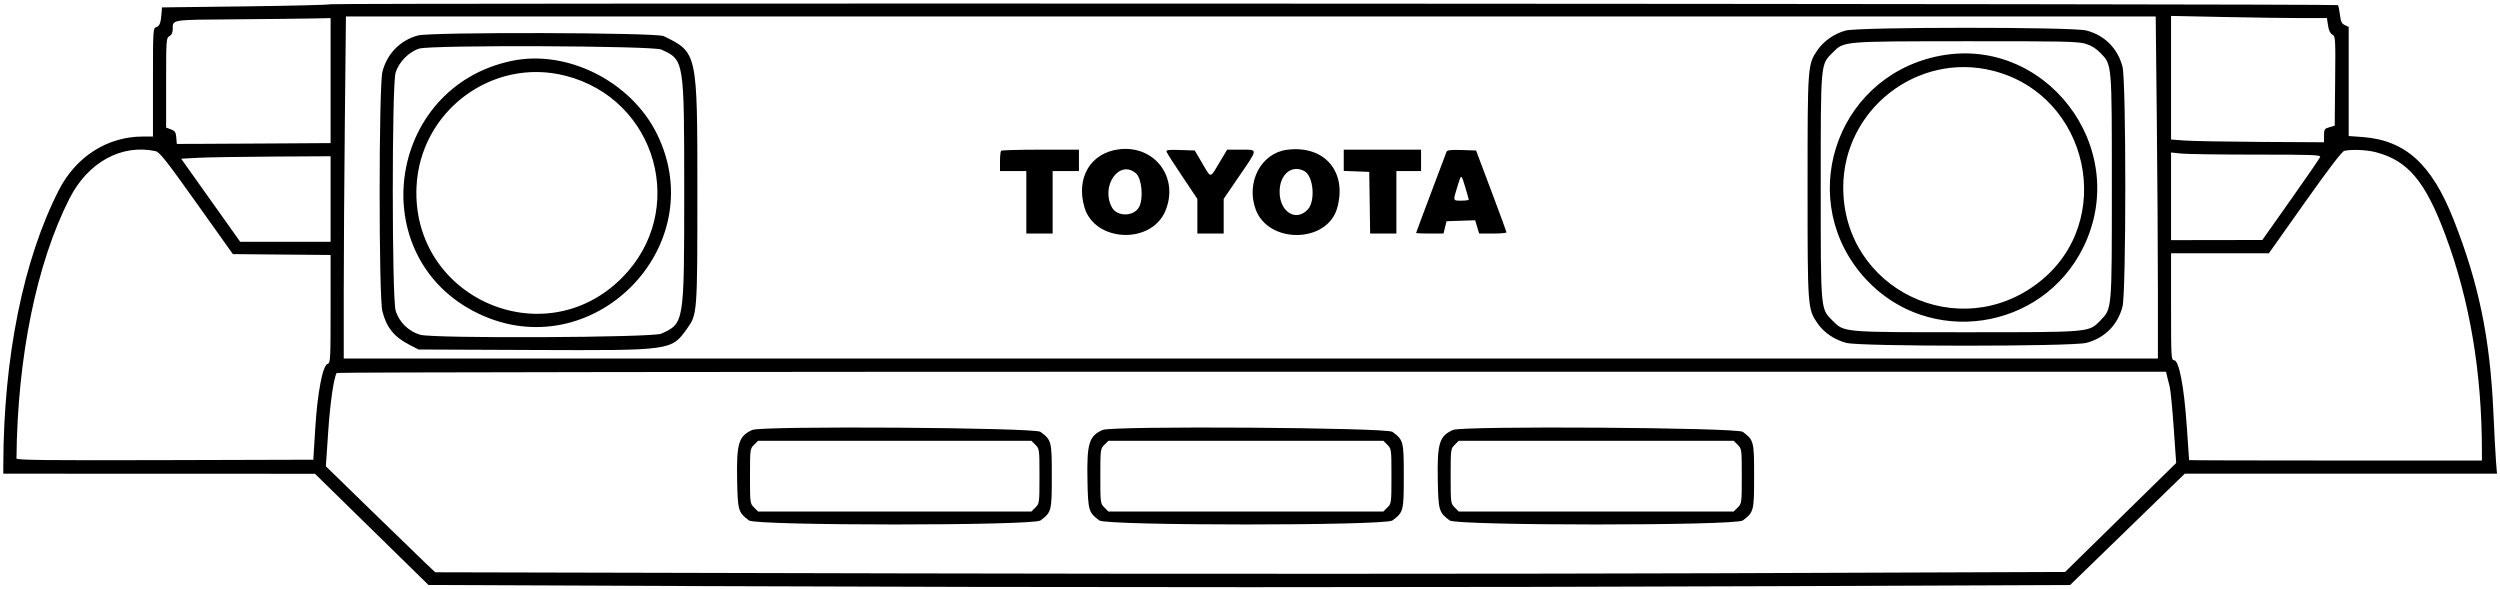
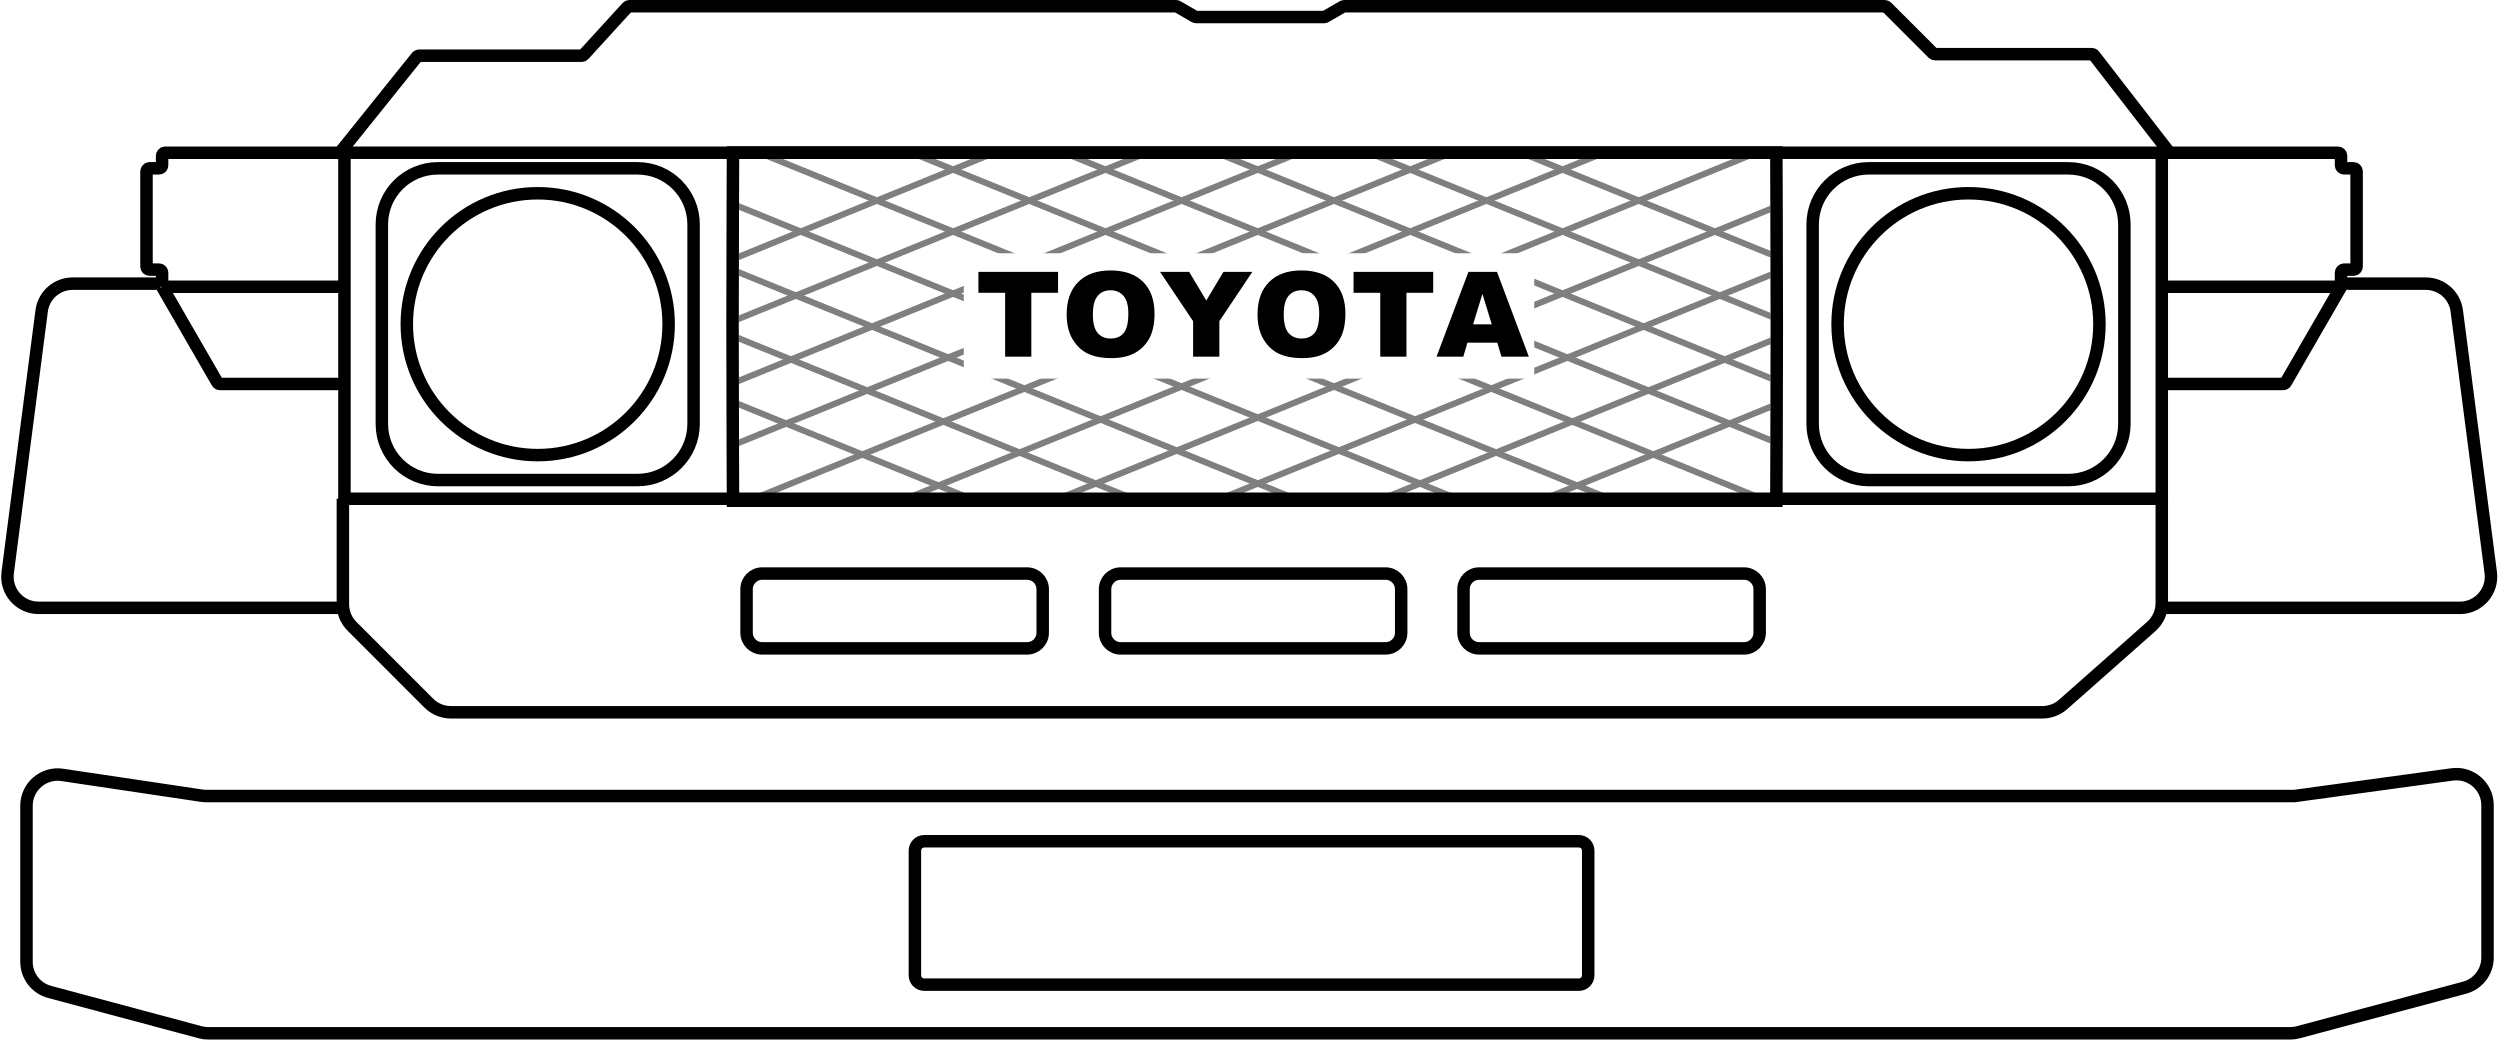
- <svg xmlns="http://www.w3.org/2000/svg" id="svg" width="400" height="94.211" viewBox="0, 0, 400,94.211">
-   <g id="svgg">
-     <path id="path0" d="M52.829 0.680 C 52.732 0.777,46.638 0.930,39.287 1.020 L 25.921 1.184 25.850 2.105 C 25.728 3.683,25.543 4.170,24.999 4.342 C 24.488 4.505,24.474 4.744,24.474 13.176 L 24.474 21.842 22.829 21.846 C 17.174 21.859,12.163 25.056,9.428 30.395 C 3.733 41.513,0.568 57.165,0.529 74.408 L 0.526 75.789 25.461 75.797 L 50.395 75.805 59.477 84.701 L 68.559 93.597 112.503 93.777 C 168.402 94.006,231.550 94.006,287.386 93.778 L 331.220 93.598 340.392 84.694 L 349.565 75.789 374.542 75.789 L 399.519 75.789 399.364 73.882 C 399.280 72.832,399.088 69.250,398.938 65.921 C 398.403 54.053,396.600 45.332,392.573 35.132 C 389.057 26.226,384.848 22.421,377.961 21.921 L 375.789 21.764 375.789 13.029 L 375.789 4.295 375.171 4.013 C 374.675 3.787,374.520 3.459,374.390 2.356 C 374.300 1.600,374.154 0.908,374.065 0.820 C 373.844 0.598,53.050 0.458,52.829 0.680 M345.088 19.013 C 345.184 28.023,345.263 40.339,345.263 46.382 L 345.263 57.368 200.132 57.368 L 55.000 57.368 55.000 46.776 C 55.000 40.951,55.079 28.635,55.175 19.408 L 55.350 2.632 200.132 2.632 L 344.914 2.632 345.088 19.013 M368.325 2.894 L 372.309 2.895 372.486 4.078 C 372.603 4.859,372.839 5.356,373.178 5.537 C 373.672 5.801,373.690 6.099,373.623 12.962 L 373.553 20.112 372.697 20.357 C 371.911 20.583,371.842 20.690,371.842 21.683 L 371.842 22.763 361.776 22.706 C 356.240 22.674,350.734 22.574,349.539 22.485 L 347.368 22.321 347.368 12.434 L 347.368 2.547 355.855 2.720 C 360.523 2.816,366.135 2.894,368.325 2.894 M52.895 12.895 L 52.895 22.895 43.421 22.955 C 38.211 22.988,32.674 23.018,31.118 23.021 L 28.289 23.026 28.206 22.010 C 28.136 21.162,27.995 20.945,27.351 20.702 L 26.579 20.411 26.579 13.241 C 26.579 6.340,26.599 6.061,27.105 5.789 C 27.462 5.598,27.633 5.236,27.636 4.662 C 27.643 3.112,27.271 3.171,37.513 3.092 C 42.717 3.052,48.306 2.991,49.934 2.957 L 52.895 2.895 52.895 12.895 M295.312 4.885 C 293.513 5.369,291.802 6.554,290.799 8.012 C 289.222 10.305,289.211 10.462,289.211 29.868 C 289.211 49.275,289.222 49.432,290.799 51.725 C 291.829 53.221,293.520 54.369,295.428 54.866 C 297.720 55.463,331.513 55.457,333.807 54.860 C 336.747 54.094,338.832 52.006,339.600 49.058 C 340.197 46.765,340.197 12.972,339.600 10.679 C 338.832 7.731,336.747 5.643,333.807 4.877 C 331.583 4.298,297.467 4.305,295.312 4.885 M66.866 5.675 C 64.028 6.449,61.943 8.576,61.190 11.468 C 60.600 13.734,60.592 47.552,61.181 49.813 C 61.863 52.434,63.060 53.911,65.526 55.178 L 66.974 55.921 85.349 55.997 C 107.466 56.088,107.409 56.096,109.908 52.612 C 111.572 50.294,111.579 50.204,111.579 30.658 C 111.579 8.378,111.584 8.400,106.184 5.778 C 104.990 5.198,68.963 5.104,66.866 5.675 M333.651 6.988 C 334.590 7.267,335.359 7.737,336.066 8.466 C 337.926 10.383,337.895 10.014,337.895 29.868 C 337.895 49.723,337.926 49.354,336.066 51.271 C 334.202 53.192,334.587 53.158,314.605 53.158 C 294.666 53.158,295.100 53.196,293.189 51.285 C 291.278 49.374,291.316 49.807,291.316 29.868 C 291.316 9.925,291.277 10.363,293.192 8.449 C 295.068 6.573,294.548 6.618,314.492 6.597 C 329.847 6.581,332.461 6.635,333.651 6.988 M105.812 7.929 C 109.479 9.596,109.474 9.565,109.474 30.658 C 109.474 51.750,109.479 51.720,105.812 53.387 C 104.417 54.021,69.363 54.182,67.237 53.564 C 65.365 53.020,63.846 51.529,63.304 49.703 C 62.700 47.671,62.689 13.684,63.291 11.656 C 63.800 9.941,65.404 8.295,67.072 7.776 C 69.002 7.174,104.461 7.315,105.812 7.929 M309.737 9.060 C 293.399 12.691,287.207 32.424,298.559 44.686 C 308.661 55.596,326.711 52.957,333.311 39.605 C 341.226 23.591,327.043 5.213,309.737 9.060 M81.862 9.744 C 61.765 13.967,58.108 41.243,76.447 50.129 C 94.672 58.960,114.040 39.583,105.118 21.445 C 100.973 13.019,90.750 7.876,81.862 9.744 M318.839 11.312 C 334.259 15.184,338.693 35.411,326.255 45.143 C 313.401 55.201,294.920 46.270,294.919 30.000 C 294.918 17.540,306.770 8.281,318.839 11.312 M90.418 12.104 C 105.130 15.813,110.166 33.801,99.483 44.483 C 86.973 56.994,65.835 47.605,66.642 29.896 C 67.194 17.791,78.731 9.157,90.418 12.104 M179.079 23.885 C 174.509 24.430,172.115 28.427,173.514 33.178 C 175.159 38.759,184.199 39.157,186.459 33.748 C 188.682 28.428,184.775 23.206,179.079 23.885 M205.902 23.966 C 201.785 24.508,199.343 29.124,200.887 33.445 C 202.899 39.074,212.361 38.955,213.950 33.281 C 215.583 27.447,211.894 23.177,205.902 23.966 M24.864 24.178 C 25.532 24.321,26.514 25.561,31.455 32.502 L 37.261 40.658 45.078 40.728 L 52.895 40.797 52.895 49.447 C 52.895 57.527,52.864 58.105,52.425 58.219 C 51.633 58.426,50.796 62.786,50.440 68.553 L 50.132 73.553 26.382 73.620 C 7.466 73.673,2.632 73.620,2.635 73.357 C 2.786 57.110,5.848 42.118,11.137 31.726 C 14.069 25.967,19.435 23.016,24.864 24.178 M160.175 24.123 C 160.079 24.219,160.000 24.989,160.000 25.833 L 160.000 27.368 162.105 27.368 L 164.211 27.368 164.211 32.368 L 164.211 37.368 166.316 37.368 L 168.421 37.368 168.421 32.368 L 168.421 27.368 170.526 27.368 L 172.632 27.368 172.632 25.658 L 172.632 23.947 166.491 23.947 C 163.114 23.947,160.272 24.026,160.175 24.123 M186.665 24.319 C 186.748 24.535,187.888 26.313,189.197 28.270 L 191.579 31.828 191.579 34.598 L 191.579 37.368 193.684 37.368 L 195.789 37.368 195.789 34.592 L 195.789 31.815 198.289 28.158 C 201.330 23.710,201.314 23.947,198.567 23.947 L 196.345 23.947 195.083 26.053 C 193.563 28.589,193.810 28.584,192.357 26.112 L 191.162 24.079 188.838 24.002 C 186.866 23.938,186.537 23.985,186.665 24.319 M215.000 25.647 L 215.000 27.346 217.039 27.423 L 219.079 27.500 219.151 32.434 L 219.222 37.368 221.322 37.368 L 223.421 37.368 223.421 32.368 L 223.421 27.368 225.395 27.368 L 227.368 27.368 227.368 25.658 L 227.368 23.947 221.184 23.947 L 215.000 23.947 215.000 25.647 M231.450 24.266 C 231.384 24.453,230.261 27.433,228.955 30.890 C 227.648 34.347,226.579 37.219,226.579 37.272 C 226.579 37.325,227.565 37.368,228.769 37.368 L 230.960 37.368 231.204 36.382 L 231.447 35.395 233.736 35.319 L 236.025 35.243 236.344 36.306 L 236.662 37.368 238.857 37.368 C 240.065 37.368,241.047 37.280,241.040 37.171 C 241.034 37.063,239.935 34.072,238.599 30.526 L 236.170 24.079 233.870 24.003 C 232.175 23.947,231.539 24.016,231.450 24.266 M380.121 24.350 C 385.280 25.694,388.052 28.996,391.269 37.632 C 395.170 48.104,397.105 59.578,397.105 72.237 L 397.105 73.684 373.684 73.684 C 360.803 73.684,350.260 73.655,350.257 73.618 C 350.254 73.582,350.085 71.125,349.881 68.158 C 349.446 61.823,348.637 57.632,347.850 57.632 C 347.393 57.632,347.368 57.189,347.368 49.079 L 347.368 40.526 355.197 40.522 L 363.026 40.518 368.789 32.377 C 372.673 26.890,374.732 24.201,375.105 24.128 C 376.395 23.874,378.681 23.975,380.121 24.350 M360.988 24.737 C 370.018 24.737,371.353 24.787,371.224 25.124 C 371.142 25.337,369.027 28.411,366.524 31.955 L 361.974 38.399 354.671 38.410 L 347.368 38.421 347.368 31.410 L 347.368 24.399 348.986 24.568 C 349.876 24.661,355.276 24.737,360.988 24.737 M52.895 31.842 L 52.895 38.684 45.663 38.684 L 38.431 38.684 33.709 32.039 L 28.986 25.395 31.664 25.249 C 33.137 25.169,38.516 25.080,43.618 25.052 L 52.895 25.000 52.895 31.842 M181.755 27.735 C 182.682 28.532,182.986 31.709,182.268 33.097 C 181.452 34.675,178.732 34.722,177.903 33.173 C 176.063 29.736,179.100 25.451,181.755 27.735 M208.699 27.376 C 210.158 28.157,210.508 32.171,209.235 33.526 C 207.341 35.543,204.737 33.897,204.737 30.683 C 204.737 27.896,206.664 26.287,208.699 27.376 M234.448 29.975 C 234.752 30.975,235.000 31.863,235.000 31.949 C 235.000 32.035,234.467 32.105,233.816 32.105 C 232.447 32.105,232.466 32.170,233.168 29.896 C 233.826 27.766,233.776 27.763,234.448 29.975 M346.731 60.197 C 346.820 60.595,347.006 61.336,347.145 61.842 C 347.283 62.349,347.575 65.309,347.793 68.421 L 348.189 74.079 339.301 82.797 L 330.413 91.514 275.535 91.716 C 245.353 91.827,186.678 91.839,145.147 91.742 L 69.636 91.565 67.910 89.929 C 66.961 89.029,63.024 85.214,59.161 81.449 L 52.138 74.605 52.511 69.079 C 52.824 64.440,53.389 60.522,53.867 59.671 C 53.928 59.563,119.811 59.474,200.274 59.474 L 346.569 59.474 346.731 60.197 M120.382 68.789 C 118.180 69.754,117.827 70.926,117.942 76.898 C 118.034 81.678,118.129 81.997,119.838 83.273 C 120.983 84.128,165.333 84.128,166.478 83.273 C 168.244 81.954,168.289 81.778,168.289 76.184 C 168.289 70.591,168.244 70.414,166.478 69.095 C 165.548 68.401,121.927 68.111,120.382 68.789 M176.434 68.789 C 174.232 69.754,173.880 70.926,173.995 76.898 C 174.087 81.678,174.182 81.997,175.891 83.273 C 177.036 84.128,221.649 84.128,222.793 83.273 C 224.560 81.954,224.605 81.778,224.605 76.184 C 224.605 70.591,224.560 70.414,222.793 69.095 C 221.864 68.401,177.979 68.111,176.434 68.789 M232.487 68.789 C 230.285 69.754,229.933 70.926,230.047 76.898 C 230.139 81.678,230.234 81.997,231.943 83.273 C 233.088 84.128,277.701 84.128,278.846 83.273 C 280.613 81.954,280.658 81.778,280.658 76.184 C 280.658 70.591,280.613 70.414,278.846 69.095 C 277.917 68.401,234.032 68.111,232.487 68.789 M165.670 71.172 C 166.304 71.806,166.316 71.900,166.316 76.184 C 166.316 80.469,166.304 80.562,165.670 81.196 L 165.024 81.842 143.158 81.842 L 121.292 81.842 120.646 81.196 C 120.012 80.562,120.000 80.469,120.000 76.184 C 120.000 71.900,120.012 71.806,120.646 71.172 L 121.292 70.526 143.158 70.526 L 165.024 70.526 165.670 71.172 M221.986 71.172 C 222.620 71.806,222.632 71.900,222.632 76.184 C 222.632 80.469,222.620 80.562,221.986 81.196 L 221.340 81.842 199.342 81.842 L 177.344 81.842 176.699 81.196 C 176.065 80.562,176.053 80.469,176.053 76.184 C 176.053 71.900,176.065 71.806,176.699 71.172 L 177.344 70.526 199.342 70.526 L 221.340 70.526 221.986 71.172 M278.038 71.172 C 278.672 71.806,278.684 71.900,278.684 76.184 C 278.684 80.469,278.672 80.562,278.038 81.196 L 277.392 81.842 255.395 81.842 L 233.397 81.842 232.751 81.196 C 232.117 80.562,232.105 80.469,232.105 76.184 C 232.105 71.900,232.117 71.806,232.751 71.172 L 233.397 70.526 255.395 70.526 L 277.392 70.526 278.038 71.172 " stroke="none" fill="#000000" fill-rule="evenodd" />
+ <svg xmlns="http://www.w3.org/2000/svg" width="802" height="334" viewBox="0 0 802 334" fill="none">
+   <rect x="293.5" y="269.877" width="216" height="46" rx="3" stroke="black" stroke-width="4" />
+   <path d="M64.767 255.268L19.975 248.588C13.931 247.687 8.5 252.369 8.5 258.479V308.543C8.5 313.069 11.54 317.031 15.912 318.203L64.228 331.149C65.073 331.375 65.943 331.49 66.817 331.49H734.683C735.557 331.49 736.428 331.375 737.272 331.149L790.588 316.863C794.96 315.692 798 311.73 798 307.204V258.341C798 252.279 792.648 247.611 786.642 248.434L736 255.377H66.242C65.748 255.377 65.255 255.34 64.767 255.268Z" stroke="black" stroke-width="4" />
+   <path d="M109.5 48.377L133.7 18.251C133.89 18.015 134.176 17.877 134.479 17.877H186.559C186.84 17.877 187.108 17.759 187.297 17.552L201.203 2.326C201.392 2.118 201.66 2 201.941 2H377.232C377.408 2 377.58 2.046 377.732 2.134L383.268 5.33C383.42 5.418 383.592 5.464 383.768 5.464H424.732C424.908 5.464 425.08 5.418 425.232 5.33L430.768 2.134C430.92 2.046 431.092 2 431.268 2H604.586C604.851 2 605.105 2.105 605.293 2.293L620.084 17.084C620.272 17.272 620.526 17.377 620.791 17.377H671.01C671.319 17.377 671.611 17.52 671.8 17.765L695.5 48.377" stroke="black" stroke-width="4" />
+   <rect x="110.5" y="49" width="583" height="111" stroke="black" stroke-width="4" />
+   <rect x="122.5" y="54" width="100" height="100" rx="18" stroke="black" stroke-width="4" />
+   <circle cx="172.5" cy="104" r="42" stroke="black" stroke-width="4" />
+   <rect x="581.5" y="54" width="100" height="100" rx="18" stroke="black" stroke-width="4" />
+   <circle cx="631.5" cy="104" r="42" stroke="black" stroke-width="4" />
+   <rect x="354.5" y="184" width="95" height="24" rx="5" stroke="black" stroke-width="4" />
+   <rect x="469.5" y="184" width="95" height="24" rx="5" stroke="black" stroke-width="4" />
+   <rect x="239.5" y="184" width="95" height="24" rx="5" stroke="black" stroke-width="4" />
+   <path d="M110 160V193.858C110 196.51 111.054 199.054 112.929 200.929L137.571 225.571C139.446 227.446 141.99 228.5 144.642 228.5H655.213C657.653 228.5 660.009 227.608 661.837 225.992L690.123 200.985C692.27 199.087 693.5 196.359 693.5 193.493V160" stroke="black" stroke-width="4" />
+   <path d="M693 195H789.118C795.152 195 799.812 189.696 799.035 183.713L788.131 99.713C787.484 94.729 783.239 91 778.214 91H750" stroke="black" stroke-width="4" />
+   <path d="M108.5 195H12.382C6.348 195 1.688 189.696 2.465 183.713L13.369 99.713C14.016 94.729 18.261 91 23.286 91H51.5" stroke="black" stroke-width="4" />
+   <path d="M111 49H53C52.448 49 52 49.448 52 50V53C52 53.552 51.552 54 51 54H48C47.448 54 47 54.448 47 55V85.5C47 86.052 47.448 86.5 48 86.5H51C51.552 86.5 52 86.948 52 87.5V92M52 92L69.711 122.677C69.89 122.986 70.22 123.177 70.577 123.177H111M52 92H111" stroke="black" stroke-width="4" />
+   <path d="M692 49H750C750.552 49 751 49.448 751 50V53C751 53.552 751.448 54 752 54H755C755.552 54 756 54.448 756 55V85.5C756 86.052 755.552 86.5 755 86.5H752C751.448 86.5 751 86.948 751 87.5V92M751 92L733.289 122.677C733.11 122.986 732.78 123.177 732.423 123.177H692M751 92H692" stroke="black" stroke-width="4" />
+   <mask id="mask0_1715_529" style="mask-type:alpha" maskUnits="userSpaceOnUse" x="21" y="41" width="765" height="122">
+     <line y1="-1" x2="316.631" y2="-1" transform="matrix(0.926252 0.376906 -0.389602 0.920983 177.3 43)" stroke="black" stroke-width="2" />
+     <line y1="-1" x2="316.631" y2="-1" transform="matrix(0.926252 0.376906 -0.389602 0.920983 226.18 43)" stroke="black" stroke-width="2" />
+     <line y1="-1" x2="316.631" y2="-1" transform="matrix(0.926252 0.376906 -0.389602 0.920983 275.06 43)" stroke="black" stroke-width="2" />
+     <line y1="-1" x2="316.631" y2="-1" transform="matrix(0.926252 0.376906 -0.389602 0.920983 323.94 43)" stroke="black" stroke-width="2" />
+     <line y1="-1" x2="316.631" y2="-1" transform="matrix(0.926252 0.376906 -0.389602 0.920983 372.82 43)" stroke="black" stroke-width="2" />
+     <line y1="-1" x2="316.631" y2="-1" transform="matrix(0.926252 0.376906 -0.389602 0.920983 421.7 43)" stroke="black" stroke-width="2" />
+     <line y1="-1" x2="316.631" y2="-1" transform="matrix(0.926252 0.376906 -0.389602 0.920983 470.58 43)" stroke="black" stroke-width="2" />
+     <line y1="-1" x2="316.631" y2="-1" transform="matrix(0.926252 0.376906 -0.389602 0.920983 125.3 43)" stroke="black" stroke-width="2" />
+     <line y1="-1" x2="316.631" y2="-1" transform="matrix(0.926252 0.376906 -0.389602 0.920983 73.2998 43)" stroke="black" stroke-width="2" />
+     <line y1="-1" x2="316.631" y2="-1" transform="matrix(0.926252 0.376906 -0.389602 0.920983 21.2998 43)" stroke="black" stroke-width="2" />
+     <line y1="-1" x2="316.631" y2="-1" transform="matrix(-0.926252 0.376906 0.389602 0.920983 629.7 43)" stroke="black" stroke-width="2" />
+     <line y1="-1" x2="316.631" y2="-1" transform="matrix(-0.926252 0.376906 0.389602 0.920983 580.82 43)" stroke="black" stroke-width="2" />
+     <line y1="-1" x2="316.631" y2="-1" transform="matrix(-0.926252 0.376906 0.389602 0.920983 531.94 43)" stroke="black" stroke-width="2" />
+     <line y1="-1" x2="316.631" y2="-1" transform="matrix(-0.926252 0.376906 0.389602 0.920983 483.06 43)" stroke="black" stroke-width="2" />
+     <line y1="-1" x2="316.631" y2="-1" transform="matrix(-0.926252 0.376906 0.389602 0.920983 434.18 43)" stroke="black" stroke-width="2" />
+     <line y1="-1" x2="316.631" y2="-1" transform="matrix(-0.926252 0.376906 0.389602 0.920983 385.3 43)" stroke="black" stroke-width="2" />
+     <line y1="-1" x2="316.631" y2="-1" transform="matrix(-0.926252 0.376906 0.389602 0.920983 336.42 43)" stroke="black" stroke-width="2" />
+     <line y1="-1" x2="316.631" y2="-1" transform="matrix(-0.926252 0.376906 0.389602 0.920983 681.7 43)" stroke="black" stroke-width="2" />
+     <line y1="-1" x2="316.631" y2="-1" transform="matrix(-0.926252 0.376906 0.389602 0.920983 733.7 43)" stroke="black" stroke-width="2" />
+     <line y1="-1" x2="316.631" y2="-1" transform="matrix(-0.926252 0.376906 0.389602 0.920983 785.7 43)" stroke="black" stroke-width="2" />
+   </mask>
+   <g mask="url(#mask0_1715_529)">
+     <path opacity="0.5" d="M567.849 47.904C567.849 47.913 568 81.616 568 103.317C568 125.021 567.849 158.731 567.849 158.731H237.151C237.151 158.731 237 125.021 237 103.317C237 81.616 237.151 47.913 237.151 47.904H567.849ZM309.18 81.251V121.461H492.18V81.251H309.18Z" fill="black" />
  </g>
+   <path d="M569.854 48.923C569.858 49.899 569.863 51.206 569.869 52.785C569.884 56.439 569.902 61.547 569.922 67.363C569.961 78.996 570 93.459 570 104.788C570 116.117 569.961 130.581 569.922 142.214C569.902 148.03 569.884 153.137 569.869 156.791C569.863 158.37 569.858 159.678 569.854 160.653H235.146C235.142 159.678 235.137 158.37 235.131 156.791C235.116 153.137 235.098 148.03 235.078 142.214C235.039 130.581 235 116.117 235 104.788C235 93.459 235.039 78.996 235.078 67.363C235.098 61.547 235.116 56.439 235.131 52.785C235.137 51.206 235.142 49.899 235.146 48.923H569.854Z" stroke="black" stroke-width="4" />
+   <path d="M313.872 87.222H339.422V93.939H330.85V114.423H322.444V93.939H313.872V87.222ZM342.187 100.841C342.187 96.4 343.424 92.943 345.897 90.469C348.371 87.995 351.816 86.758 356.232 86.758C360.76 86.758 364.248 87.976 366.697 90.413C369.146 92.838 370.371 96.239 370.371 100.618C370.371 103.797 369.833 106.407 368.757 108.448C367.693 110.477 366.147 112.06 364.118 113.198C362.102 114.324 359.585 114.887 356.566 114.887C353.499 114.887 350.957 114.398 348.94 113.421C346.937 112.444 345.31 110.897 344.061 108.782C342.811 106.667 342.187 104.02 342.187 100.841ZM350.592 100.878C350.592 103.624 351.099 105.597 352.113 106.797C353.14 107.997 354.532 108.597 356.288 108.597C358.094 108.597 359.492 108.009 360.481 106.834C361.471 105.659 361.966 103.55 361.966 100.507C361.966 97.946 361.446 96.079 360.407 94.903C359.381 93.716 357.983 93.122 356.214 93.122C354.519 93.122 353.159 93.722 352.132 94.922C351.105 96.122 350.592 98.107 350.592 100.878ZM372.152 87.222H381.485L386.978 96.406L392.47 87.222H401.747L391.171 103.03V114.423H382.747V103.03L372.152 87.222ZM403.417 100.841C403.417 96.4 404.654 92.943 407.128 90.469C409.602 87.995 413.047 86.758 417.463 86.758C421.99 86.758 425.479 87.976 427.928 90.413C430.377 92.838 431.602 96.239 431.602 100.618C431.602 103.797 431.063 106.407 429.987 108.448C428.924 110.477 427.377 112.06 425.349 113.198C423.332 114.324 420.815 114.887 417.797 114.887C414.729 114.887 412.187 114.398 410.171 113.421C408.167 112.444 406.54 110.897 405.291 108.782C404.042 106.667 403.417 104.02 403.417 100.841ZM411.822 100.878C411.822 103.624 412.329 105.597 413.344 106.797C414.37 107.997 415.762 108.597 417.519 108.597C419.325 108.597 420.722 108.009 421.712 106.834C422.701 105.659 423.196 103.55 423.196 100.507C423.196 97.946 422.677 96.079 421.638 94.903C420.611 93.716 419.213 93.122 417.444 93.122C415.75 93.122 414.389 93.722 413.362 94.922C412.336 96.122 411.822 98.107 411.822 100.878ZM434.218 87.222H459.768V93.939H451.195V114.423H442.79V93.939H434.218V87.222ZM480.326 109.933H470.752L469.435 114.423H460.844L471.067 87.222H480.233L490.457 114.423H481.662L480.326 109.933ZM478.563 104.051L475.558 94.272L472.57 104.051H478.563Z" fill="black" />
</svg>
